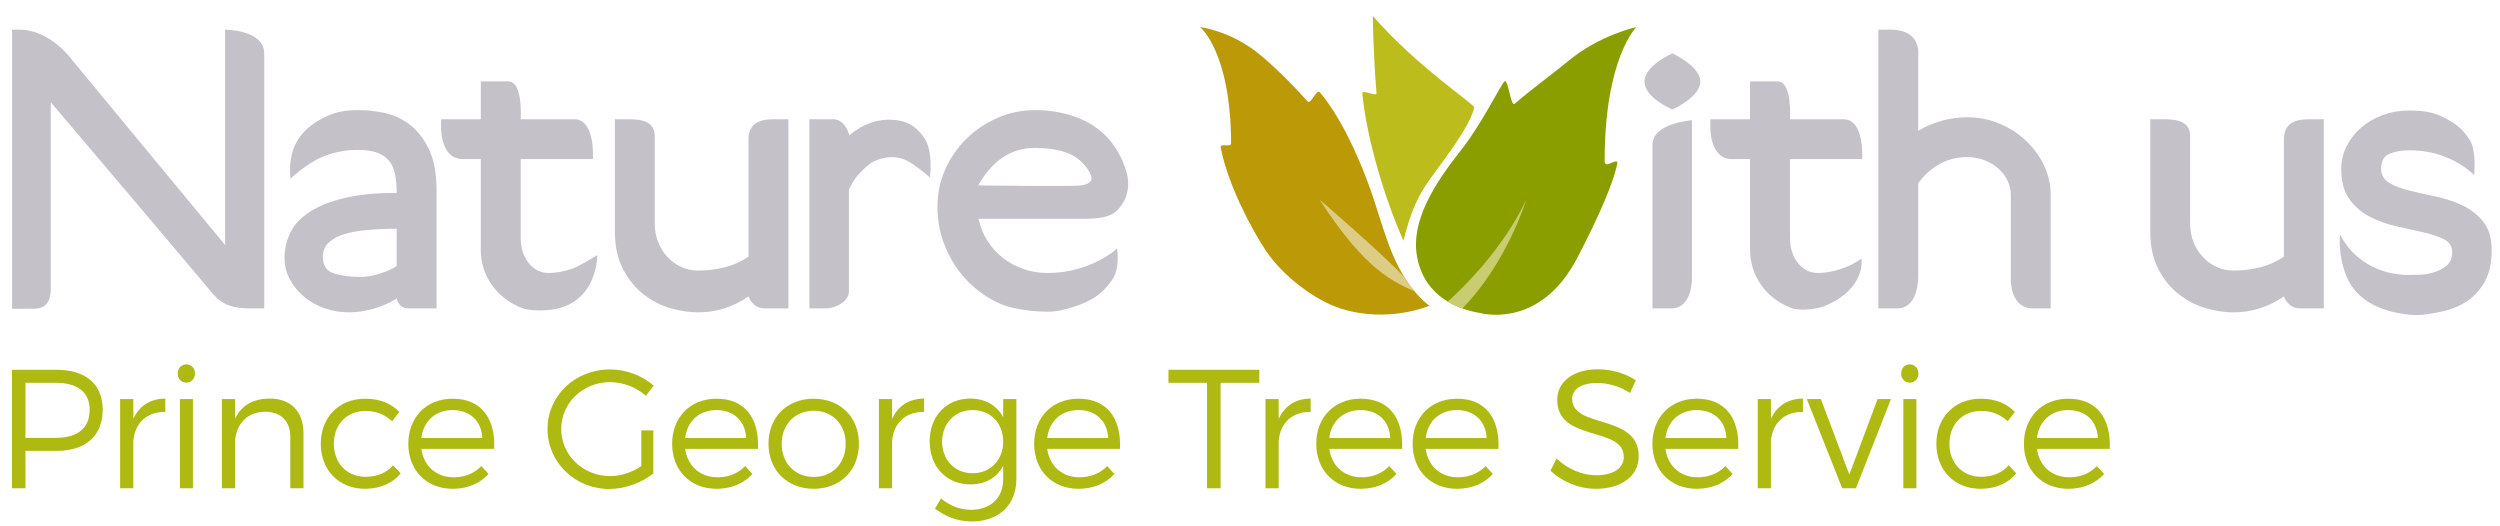
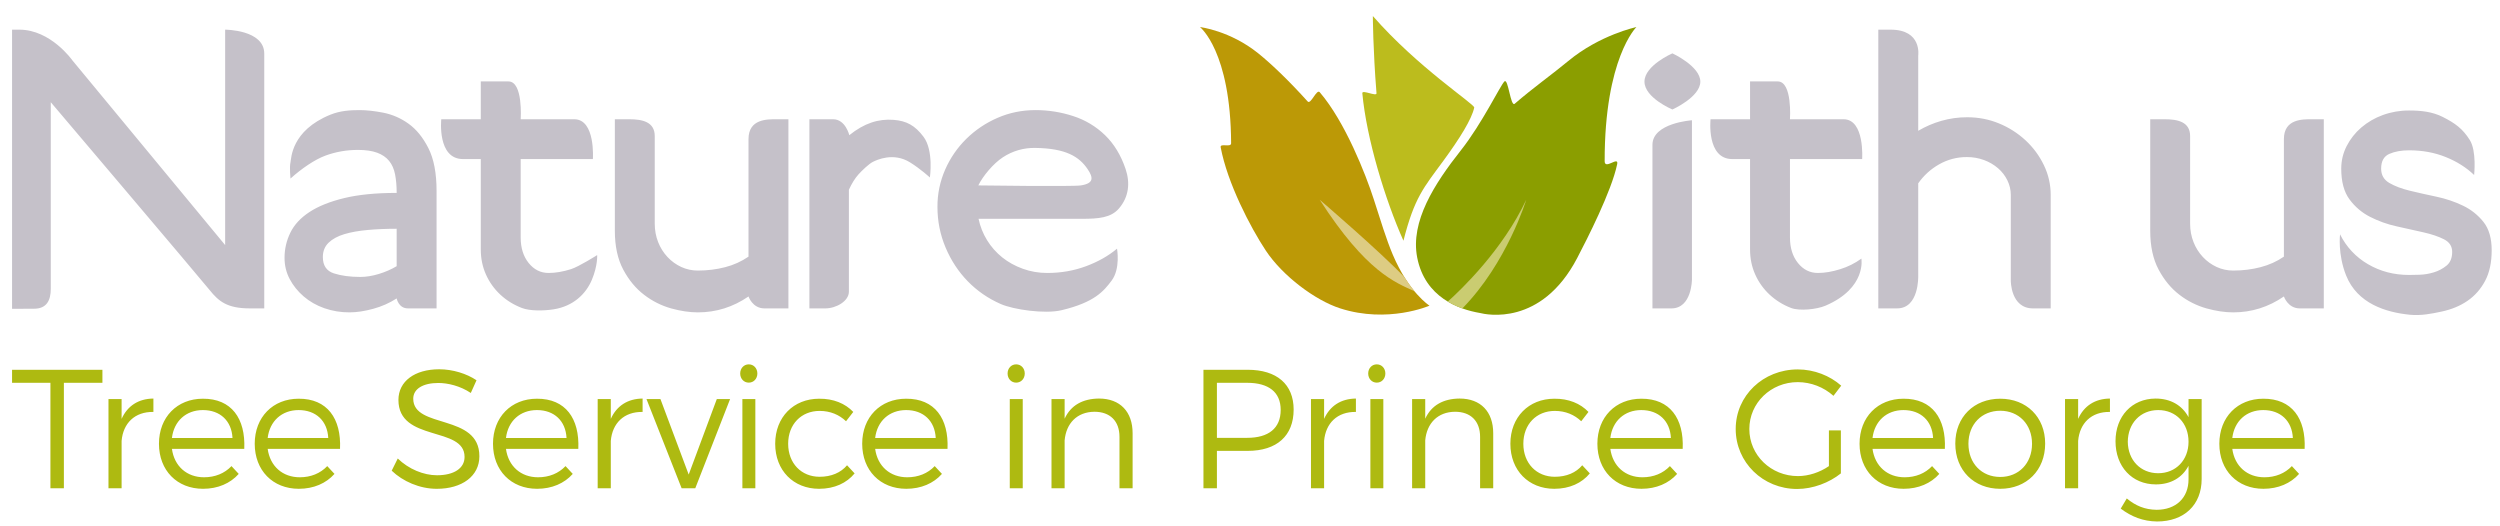
- <svg xmlns="http://www.w3.org/2000/svg" version="1.1" id="logo" x="0px" y="0px" width="311.813px" height="65.583px" viewBox="0 0 311.813 65.583" enable-background="new 0 0 311.813 65.583" xml:space="preserve">
-   <g id="subtext">
-     <rect x="-0.75" y="45.231" fill-rule="evenodd" clip-rule="evenodd" fill="none" width="312.563" height="17.894" />
-     <text id="subtext_original_1_" transform="matrix(1 0 0 1 -0.75 60.9023)" display="none" fill="#AEBA11" font-family="'Montserrat-Light'" font-size="21.12">Prince George Tree Service</text>
-     <g>
-       <path fill="#AEBA11" d="M7.043,46.12c3.653,0,5.765,1.815,5.765,4.962c0,3.273-2.111,5.153-5.765,5.153H3.178v4.667H1.488V46.12    H7.043z M3.178,54.609h3.802c2.661,0,4.202-1.183,4.202-3.484c0-2.239-1.541-3.379-4.202-3.379H3.178V54.609z" />
-       <path fill="#AEBA11" d="M16.631,52.244c0.739-1.626,2.112-2.514,3.991-2.534v1.668c-2.344-0.042-3.801,1.415-3.991,3.611v5.913    h-1.647V49.773h1.647V52.244z" />
-       <path fill="#AEBA11" d="M24.318,46.584c0,0.655-0.465,1.141-1.077,1.141s-1.077-0.485-1.077-1.141c0-0.654,0.465-1.14,1.077-1.14    S24.318,45.93,24.318,46.584z M22.438,60.902V49.773h1.626v11.129H22.438z" />
-       <path fill="#AEBA11" d="M37.855,54.039v6.863h-1.647v-6.42c0-1.964-1.183-3.126-3.146-3.126c-2.196,0.021-3.548,1.458-3.738,3.569    v5.977h-1.647V49.773h1.647v2.449c0.781-1.689,2.281-2.492,4.309-2.513C36.292,49.71,37.855,51.356,37.855,54.039z" />
-       <path fill="#AEBA11" d="M49.809,51.378L48.9,52.54c-0.845-0.803-1.964-1.289-3.315-1.289c-2.302,0-3.949,1.669-3.949,4.098    c0,2.428,1.647,4.117,3.949,4.117c1.457,0,2.661-0.506,3.442-1.436l0.95,1.014c-0.992,1.204-2.534,1.922-4.456,1.922    c-3.23,0-5.512-2.302-5.512-5.617c0-3.316,2.302-5.618,5.512-5.618C47.316,49.71,48.795,50.322,49.809,51.378z" />
-       <path fill="#AEBA11" d="M61.635,55.981h-9.081c0.296,2.176,1.88,3.548,4.034,3.548c1.372,0,2.576-0.485,3.442-1.394l0.907,0.972    c-1.056,1.183-2.618,1.858-4.477,1.858c-3.273,0-5.533-2.302-5.533-5.617c0-3.316,2.281-5.618,5.512-5.618    C60.03,49.71,61.804,52.202,61.635,55.981z M60.156,54.63c-0.105-2.133-1.541-3.484-3.717-3.484c-2.111,0-3.632,1.373-3.886,3.484    H60.156z" />
-       <path fill="#AEBA11" d="M81.488,53.68v5.364c-1.457,1.161-3.506,1.943-5.491,1.943c-4.287,0-7.708-3.316-7.708-7.477    s3.442-7.434,7.793-7.434c2.048,0,4.033,0.781,5.448,2.027l-0.972,1.268c-1.203-1.077-2.83-1.711-4.477-1.711    c-3.379,0-6.082,2.598-6.082,5.85c0,3.273,2.724,5.871,6.103,5.871c1.331,0,2.745-0.465,3.886-1.246V53.68H81.488z" />
-       <path fill="#AEBA11" d="M94.54,55.981h-9.081c0.296,2.176,1.88,3.548,4.034,3.548c1.372,0,2.576-0.485,3.442-1.394l0.908,0.972    c-1.057,1.183-2.619,1.858-4.478,1.858c-3.273,0-5.533-2.302-5.533-5.617c0-3.316,2.281-5.618,5.512-5.618    C92.936,49.71,94.709,52.202,94.54,55.981z M93.062,54.63c-0.105-2.133-1.541-3.484-3.717-3.484c-2.111,0-3.632,1.373-3.886,3.484    H93.062z" />
-       <path fill="#AEBA11" d="M107.128,55.327c0,3.337-2.344,5.639-5.639,5.639c-3.294,0-5.639-2.302-5.639-5.639    c0-3.315,2.345-5.597,5.639-5.597C104.784,49.73,107.128,52.012,107.128,55.327z M97.498,55.349c0,2.449,1.668,4.139,3.991,4.139    s3.991-1.689,3.991-4.139c0-2.429-1.668-4.118-3.991-4.118S97.498,52.92,97.498,55.349z" />
-       <path fill="#AEBA11" d="M111.268,52.244c0.739-1.626,2.112-2.514,3.991-2.534v1.668c-2.344-0.042-3.801,1.415-3.991,3.611v5.913    h-1.647V49.773h1.647V52.244z" />
-       <path fill="#AEBA11" d="M126.769,59.741c0,3.252-2.217,5.301-5.596,5.301c-1.753-0.021-3.21-0.592-4.562-1.605l0.76-1.268    c1.099,0.908,2.26,1.395,3.738,1.415c2.429,0,4.012-1.478,4.012-3.801v-1.689c-0.781,1.479-2.217,2.323-4.097,2.323    c-2.999,0-5.068-2.218-5.068-5.386c0-3.104,2.049-5.301,5.026-5.321c1.9,0,3.337,0.845,4.139,2.322v-2.259h1.647V59.741z     M125.121,55.095c0-2.323-1.583-3.949-3.801-3.949c-2.238,0-3.801,1.647-3.822,3.949c0.021,2.281,1.584,3.928,3.822,3.928    C123.538,59.022,125.121,57.376,125.121,55.095z" />
-       <path fill="#AEBA11" d="M139.693,55.981h-9.081c0.296,2.176,1.88,3.548,4.034,3.548c1.372,0,2.576-0.485,3.442-1.394l0.907,0.972    c-1.056,1.183-2.618,1.858-4.477,1.858c-3.273,0-5.533-2.302-5.533-5.617c0-3.316,2.281-5.618,5.512-5.618    C138.089,49.71,139.862,52.202,139.693,55.981z M138.215,54.63c-0.105-2.133-1.541-3.484-3.717-3.484    c-2.111,0-3.632,1.373-3.886,3.484H138.215z" />
-       <path fill="#AEBA11" d="M152.238,47.746v13.156h-1.689V47.746h-4.814V46.12h11.34v1.626H152.238z" />
-       <path fill="#AEBA11" d="M159.483,52.244c0.739-1.626,2.112-2.514,3.991-2.534v1.668c-2.344-0.042-3.801,1.415-3.991,3.611v5.913    h-1.647V49.773h1.647V52.244z" />
-       <path fill="#AEBA11" d="M174.879,55.981h-9.081c0.296,2.176,1.88,3.548,4.034,3.548c1.372,0,2.576-0.485,3.442-1.394l0.907,0.972    c-1.056,1.183-2.618,1.858-4.477,1.858c-3.273,0-5.533-2.302-5.533-5.617c0-3.316,2.281-5.618,5.512-5.618    C173.274,49.71,175.048,52.202,174.879,55.981z M173.4,54.63c-0.105-2.133-1.541-3.484-3.717-3.484    c-2.111,0-3.632,1.373-3.886,3.484H173.4z" />
-       <path fill="#AEBA11" d="M186.897,55.981h-9.081c0.296,2.176,1.88,3.548,4.034,3.548c1.372,0,2.576-0.485,3.442-1.394l0.908,0.972    c-1.057,1.183-2.619,1.858-4.478,1.858c-3.273,0-5.533-2.302-5.533-5.617c0-3.316,2.281-5.618,5.512-5.618    C185.293,49.71,187.066,52.202,186.897,55.981z M185.419,54.63c-0.105-2.133-1.541-3.484-3.717-3.484    c-2.111,0-3.632,1.373-3.886,3.484H185.419z" />
-       <path fill="#AEBA11" d="M204.025,47.429l-0.718,1.584c-1.331-0.887-2.894-1.246-4.076-1.246c-1.9,0-3.146,0.719-3.146,1.964    c0,3.802,8.32,1.816,8.3,7.181c0,2.471-2.176,4.055-5.344,4.055c-2.153,0-4.266-0.93-5.659-2.26l0.761-1.521    c1.372,1.33,3.252,2.091,4.92,2.091c2.133,0,3.464-0.866,3.464-2.281c0.021-3.886-8.3-1.815-8.3-7.116    c0-2.323,2.049-3.822,5.11-3.822C201.048,46.057,202.801,46.605,204.025,47.429z" />
-       <path fill="#AEBA11" d="M216.803,55.981h-9.081c0.296,2.176,1.88,3.548,4.034,3.548c1.372,0,2.576-0.485,3.442-1.394l0.907,0.972    c-1.056,1.183-2.618,1.858-4.477,1.858c-3.273,0-5.533-2.302-5.533-5.617c0-3.316,2.281-5.618,5.512-5.618    C215.198,49.71,216.972,52.202,216.803,55.981z M215.324,54.63c-0.105-2.133-1.541-3.484-3.717-3.484    c-2.111,0-3.632,1.373-3.886,3.484H215.324z" />
-       <path fill="#AEBA11" d="M220.88,52.244c0.739-1.626,2.112-2.514,3.991-2.534v1.668c-2.344-0.042-3.801,1.415-3.991,3.611v5.913    h-1.647V49.773h1.647V52.244z" />
-       <path fill="#AEBA11" d="M229.771,60.902l-4.414-11.129h1.753l3.548,9.418l3.527-9.418h1.668l-4.371,11.129H229.771z" />
-       <path fill="#AEBA11" d="M239.275,46.584c0,0.655-0.465,1.141-1.077,1.141s-1.077-0.485-1.077-1.141c0-0.654,0.465-1.14,1.077-1.14    S239.275,45.93,239.275,46.584z M237.396,60.902V49.773h1.626v11.129H237.396z" />
-       <path fill="#AEBA11" d="M251.313,51.378l-0.908,1.162c-0.845-0.803-1.964-1.289-3.315-1.289c-2.302,0-3.949,1.669-3.949,4.098    c0,2.428,1.647,4.117,3.949,4.117c1.457,0,2.661-0.506,3.442-1.436l0.95,1.014c-0.992,1.204-2.534,1.922-4.456,1.922    c-3.23,0-5.512-2.302-5.512-5.617c0-3.316,2.302-5.618,5.512-5.618C248.82,49.71,250.299,50.322,251.313,51.378z" />
-       <path fill="#AEBA11" d="M263.139,55.981h-9.081c0.296,2.176,1.88,3.548,4.034,3.548c1.372,0,2.576-0.485,3.442-1.394l0.907,0.972    c-1.056,1.183-2.618,1.858-4.477,1.858c-3.273,0-5.533-2.302-5.533-5.617c0-3.316,2.281-5.618,5.512-5.618    C261.534,49.71,263.308,52.202,263.139,55.981z M261.66,54.63c-0.105-2.133-1.541-3.484-3.717-3.484    c-2.111,0-3.632,1.373-3.886,3.484H261.66z" />
-     </g>
-   </g>
-   <path id="text_original_1_" display="none" fill="#9B9B9B" d="M208.402,12.242l-3.483-3.476l3.483-3.527l3.484,3.527L208.402,12.242  L208.402,12.242z M210.842,38.465h-4.928V14.923h4.928V38.465L210.842,38.465z M223.781,19.84v9.784  c0,1.291,0.332,2.351,0.995,3.179c0.664,0.826,1.494,1.242,2.489,1.242c0.862,0,1.791-0.158,2.787-0.473  c0.995-0.314,1.874-0.754,2.638-1.316v5.016c-0.764,0.529-1.643,0.951-2.638,1.266c-0.996,0.316-1.925,0.473-2.787,0.473  c-1.195,0-2.307-0.199-3.335-0.596s-1.925-0.951-2.688-1.664c-0.763-0.711-1.36-1.547-1.792-2.508  c-0.431-0.961-0.646-2.002-0.646-3.129V19.84h-4.928v-4.966h4.928v-4.718h4.977v4.718h10.004v4.966H223.781L223.781,19.84z   M252.797,38.465V24.31c0-0.629-0.141-1.233-0.424-1.813c-0.281-0.579-0.672-1.084-1.169-1.515c-0.498-0.43-1.078-0.77-1.742-1.018  c-0.664-0.248-1.377-0.373-2.14-0.373c-1.261,0-2.423,0.307-3.484,0.918c-1.063,0.613-1.925,1.399-2.588,2.359v15.595h-4.978V3.7  h4.978v12.614c0.896-0.529,1.857-0.943,2.887-1.241c1.028-0.298,2.106-0.447,3.234-0.447c1.394,0,2.713,0.257,3.957,0.77  c1.245,0.513,2.348,1.217,3.311,2.11c0.962,0.894,1.725,1.929,2.289,3.104c0.564,1.175,0.846,2.408,0.846,3.7v14.155H252.797  L252.797,38.465z M26.232,38.465L4.582,11.497v26.968h-4.828V3.7h4.978l21.601,26.867V3.7h4.877v34.765H26.232L26.232,38.465z   M49.474,38.465v-1.242c-0.863,0.563-1.833,0.992-2.912,1.291c-1.078,0.297-2.065,0.447-2.961,0.447  c-1.128,0-2.182-0.174-3.16-0.521c-0.979-0.348-1.833-0.836-2.563-1.465s-1.311-1.35-1.742-2.16  c-0.432-0.813-0.647-1.697-0.647-2.658c0-1.092,0.24-2.135,0.722-3.128c0.481-0.993,1.277-1.854,2.389-2.583  c1.112-0.728,2.555-1.308,4.33-1.737c1.775-0.431,3.957-0.646,6.545-0.646c0-0.861-0.066-1.63-0.199-2.309  c-0.133-0.679-0.382-1.242-0.747-1.688c-0.365-0.447-0.863-0.787-1.493-1.018c-0.631-0.232-1.427-0.348-2.39-0.348  c-1.426,0-2.787,0.24-4.081,0.72c-1.294,0.48-2.638,1.349-4.032,2.607h-0.498l1.892-6.257c0.929-0.596,2.024-1.084,3.285-1.464  c1.261-0.381,2.472-0.571,3.633-0.571c0.862,0,1.85,0.107,2.961,0.323c1.111,0.215,2.157,0.67,3.136,1.366  c0.979,0.695,1.808,1.713,2.488,3.054c0.681,1.341,1.021,3.121,1.021,5.339v14.651H49.474L49.474,38.465z M49.474,28.531  c-1.261,0-2.456,0.05-3.583,0.149c-1.128,0.099-2.107,0.273-2.937,0.521s-1.484,0.604-1.966,1.067  c-0.481,0.463-0.721,1.059-0.721,1.788c0,1.061,0.456,1.738,1.368,2.037c0.913,0.297,2.016,0.447,3.31,0.447  c0.73,0,1.501-0.125,2.314-0.373s1.551-0.572,2.215-0.969V28.531L49.474,28.531z M66.942,19.84v9.784  c0,1.291,0.332,2.351,0.995,3.179c0.664,0.826,1.494,1.242,2.489,1.242c0.863,0,1.792-0.158,2.788-0.473  c0.995-0.314,1.875-0.754,2.638-1.316v5.016c-0.763,0.529-1.643,0.951-2.638,1.266c-0.996,0.316-1.925,0.473-2.788,0.473  c-1.194,0-2.306-0.199-3.334-0.596s-1.925-0.951-2.688-1.664c-0.763-0.711-1.36-1.547-1.792-2.508  c-0.431-0.961-0.646-2.002-0.646-3.129V19.84h-4.928v-4.966h4.928v-4.718h4.977v4.718h10.004v4.966H66.942L66.942,19.84z   M95.609,38.465v-1.49c-1.925,1.324-4.032,1.986-6.321,1.986c-1.029,0-2.14-0.166-3.334-0.496c-1.195-0.332-2.314-0.895-3.359-1.689  c-1.046-0.795-1.916-1.846-2.613-3.154c-0.697-1.307-1.045-2.922-1.045-4.842V14.874h4.977v13.012c0,0.828,0.142,1.598,0.423,2.309  c0.282,0.711,0.672,1.333,1.169,1.862c0.498,0.531,1.07,0.943,1.717,1.242c0.647,0.297,1.335,0.447,2.065,0.447  c1.195,0,2.331-0.141,3.409-0.422c1.079-0.281,2.049-0.721,2.912-1.316V14.874h4.977v23.591H95.609L95.609,38.465z M117.507,20.337  c-0.83-0.199-1.46-0.298-1.892-0.298c-0.531,0-1.054,0.042-1.568,0.124c-0.515,0.083-1.02,0.248-1.518,0.497  c-0.498,0.248-0.962,0.613-1.394,1.093c-0.431,0.48-0.829,1.117-1.194,1.912v14.801h-4.927V14.874h4.977v1.987  c1.858-1.49,3.75-2.235,5.674-2.235c0.863,0,1.667,0.107,2.414,0.323c0.746,0.215,1.451,0.504,2.115,0.869v6.307  C119.231,21.132,118.336,20.536,117.507,20.337L117.507,20.337z M145.676,27.29h-18.814c0.2,0.959,0.556,1.854,1.07,2.682  c0.514,0.827,1.145,1.54,1.892,2.136c0.746,0.596,1.601,1.066,2.563,1.414s1.974,0.523,3.036,0.523c1.726,0,3.343-0.283,4.853-0.846  c1.509-0.563,2.795-1.291,3.857-2.186v5.166c-1.361,0.861-2.845,1.539-4.455,2.035c-1.609,0.498-3.276,0.746-5.002,0.746  c-1.792,0-3.475-0.348-5.051-1.043s-2.945-1.639-4.106-2.832c-1.161-1.191-2.082-2.59-2.762-4.195  c-0.68-1.606-1.021-3.303-1.021-5.091c0-1.655,0.324-3.211,0.971-4.668c0.647-1.457,1.526-2.732,2.638-3.824  c1.111-1.093,2.406-1.962,3.882-2.607c1.477-0.646,3.061-0.969,4.753-0.969c1.593,0,3.153,0.248,4.679,0.745  c1.526,0.497,2.854,1.291,3.981,2.384c1.128,1.092,1.983,2.5,2.563,4.221C145.783,22.803,145.941,24.873,145.676,27.29  L145.676,27.29z M139.504,20.982c-0.332-0.497-0.771-0.927-1.319-1.291c-0.548-0.364-1.187-0.663-1.917-0.894  c-0.729-0.232-1.51-0.348-2.339-0.348c-1.494,0-2.837,0.389-4.031,1.167c-1.195,0.778-2.074,1.746-2.638,2.905h12.741  C140.001,21.992,139.835,21.479,139.504,20.982L139.504,20.982z M282.57,38.465v-1.49c-1.925,1.324-4.032,1.986-6.321,1.986  c-1.028,0-2.141-0.166-3.335-0.496c-1.194-0.332-2.314-0.895-3.359-1.689s-1.916-1.846-2.613-3.154  c-0.697-1.307-1.045-2.922-1.045-4.842V14.874h4.978v13.012c0,0.828,0.141,1.598,0.423,2.309c0.281,0.711,0.672,1.333,1.169,1.862  c0.498,0.531,1.07,0.943,1.718,1.242c0.646,0.297,1.335,0.447,2.065,0.447c1.194,0,2.331-0.141,3.409-0.422s2.049-0.721,2.912-1.316  V14.874h4.977v23.591H282.57L282.57,38.465z M309.37,35.037c-0.548,1.025-1.277,1.854-2.19,2.482  c-0.912,0.629-1.99,1.076-3.234,1.342s-2.563,0.396-3.957,0.396c-1.692,0-3.276-0.289-4.753-0.869  c-1.478-0.578-2.796-1.398-3.957-2.457v-6.705c0.796,1.59,1.958,2.83,3.484,3.725c1.525,0.895,3.234,1.342,5.126,1.342  c0.266,0,0.697-0.01,1.294-0.025c0.598-0.018,1.194-0.115,1.792-0.299c0.597-0.182,1.128-0.463,1.593-0.844  c0.464-0.381,0.696-0.951,0.696-1.713c0-0.695-0.34-1.217-1.02-1.565c-0.681-0.348-1.535-0.638-2.563-0.869l-3.335-0.745  c-1.194-0.265-2.307-0.662-3.334-1.192c-1.029-0.53-1.884-1.258-2.563-2.186c-0.681-0.927-1.021-2.201-1.021-3.823  c0-0.994,0.224-1.929,0.672-2.807c0.447-0.877,1.053-1.646,1.816-2.309c0.764-0.662,1.659-1.184,2.688-1.565  c1.029-0.38,2.124-0.57,3.285-0.57c1.493,0,2.929,0.207,4.306,0.621s2.646,0.985,3.807,1.713v5.711  c-0.962-0.927-2.14-1.672-3.533-2.235s-2.92-0.844-4.579-0.844c-0.963,0-1.783,0.149-2.464,0.447  c-0.68,0.298-1.021,0.91-1.021,1.838c0,0.794,0.341,1.39,1.021,1.787c0.681,0.397,1.535,0.721,2.563,0.969  c1.028,0.249,2.132,0.497,3.31,0.745c1.178,0.248,2.281,0.621,3.31,1.117c1.029,0.497,1.883,1.175,2.563,2.036  c0.681,0.861,1.021,2.037,1.021,3.526C310.191,32.736,309.918,34.012,309.37,35.037L309.37,35.037z" />
-   <g id="text_copy">
-     <path fill="#C5C1C9" d="M208.59,13.657c0,0-3.483-1.459-3.483-3.476s3.483-3.527,3.483-3.527s3.484,1.605,3.484,3.527   S208.59,13.657,208.59,13.657L208.59,13.657z" />
-     <path fill="#C5C1C9" d="M206.102,38.465c0,0,0-17.667,0-20.403S211.029,15,211.029,15v19.844c0,0,0,3.621-2.561,3.621   C206.283,38.465,206.102,38.465,206.102,38.465z" />
-     <path fill="#C5C1C9" d="M253.563,38.465c-2.797,0-2.766-3.465-2.766-3.465V24.31c0-0.629-0.141-1.233-0.424-1.813   c-0.281-0.579-0.672-1.084-1.169-1.515c-0.498-0.43-1.078-0.77-1.742-1.018c-0.664-0.248-1.377-0.373-2.14-0.373   c-1.261,0-2.423,0.307-3.484,0.918c-1.063,0.613-1.925,1.399-2.588,2.359v11.568c0,0,0.125,4.027-2.625,4.027   c-1.813,0-2.353,0-2.353,0V3.7c0,0,0.77,0,1.54,0c3.938,0,3.438,3.237,3.438,3.237v9.376c0.896-0.529,1.857-0.943,2.887-1.241   c1.028-0.298,2.106-0.447,3.234-0.447c1.394,0,2.713,0.257,3.957,0.77c1.245,0.513,2.348,1.217,3.311,2.11   c0.962,0.894,1.725,1.929,2.289,3.104c0.564,1.175,0.846,2.408,0.846,3.7v14.155C255.773,38.465,255.438,38.465,253.563,38.465z" />
-     <path fill="#C5C1C9" d="M26.149,36.181c-1.13-1.408-19.817-23.434-19.817-23.434s0,21.66,0,23.285c0,1.422-0.504,2.473-2.082,2.473   c-1.219,0-2.746,0.012-2.746,0.012V3.7c0,0,0.129,0,0.913,0c3.917,0,6.599,3.814,6.599,3.814l19.066,23.053V3.7   c0,0,4.877,0,4.877,2.987c0,1.737,0,31.777,0,31.777c-1.806,0-0.136,0-1.806,0C28.344,38.465,27.279,37.589,26.149,36.181z" />
-     <path fill="#C5C1C9" d="M53.43,18.475c-0.68-1.341-1.509-2.359-2.488-3.054c-0.979-0.695-2.025-1.15-3.136-1.366   c-1.112-0.215-2.099-0.323-2.961-0.323c-1.162,0-2.413,0.076-3.633,0.571c-4.915,1.994-4.87,5.476-4.979,5.932   c-0.149,0.619-0.003,2.036-0.003,2.036c1.394-1.258,3.042-2.373,4.335-2.853c1.294-0.48,2.654-0.72,4.081-0.72   c0.963,0,1.759,0.116,2.39,0.348c0.63,0.231,1.128,0.571,1.493,1.018c0.365,0.446,0.614,1.009,0.747,1.688   c0.132,0.679,0.199,1.448,0.199,2.309c-2.588,0-4.77,0.215-6.545,0.646c-1.775,0.43-3.218,1.009-4.33,1.737   c-1.112,0.729-1.908,1.59-2.389,2.583c-0.481,0.993-0.722,2.037-0.722,3.128c0,0.961,0.215,1.846,0.647,2.658   c0.431,0.811,1.012,1.531,1.742,2.16s1.584,1.117,2.563,1.465c0.979,0.348,2.032,0.521,3.16,0.521c0.896,0,1.883-0.15,2.961-0.447   c1.079-0.299,2.049-0.729,2.912-1.291c0,0,0.229,1.242,1.401,1.242c1.344,0,3.576,0,3.576,0V23.813   C54.451,21.595,54.111,19.815,53.43,18.475z M49.474,33.199c-0.664,0.396-1.402,0.721-2.215,0.969s-1.584,0.373-2.314,0.373   c-1.294,0-2.397-0.15-3.31-0.447c-0.912-0.299-1.368-0.977-1.368-2.037c0-0.729,0.24-1.324,0.721-1.788   c0.482-0.463,1.137-0.819,1.966-1.067s1.809-0.422,2.937-0.521c1.128-0.1,2.323-0.149,3.583-0.149V33.199z" />
-     <path fill="#C5C1C9" d="M64.942,19.84v9.784c0,1.291,0.332,2.351,0.995,3.179c0.664,0.826,1.494,1.242,2.489,1.242   c0.863,0,1.792-0.158,2.788-0.473c0.995-0.314,3.269-1.756,3.269-1.756s0.081,1.309-0.658,3.073   c-0.747,1.785-2.333,3.309-4.783,3.693c-1.18,0.186-2.921,0.228-3.95-0.169s-1.925-0.951-2.688-1.664   c-0.763-0.711-1.36-1.547-1.792-2.508c-0.431-0.961-0.646-2.002-0.646-3.129V19.84c-1.548,0,0.702,0-2.215,0   c-3.25,0-2.713-4.966-2.713-4.966h4.928v-4.718c0,0,1.302,0,3.452,0c1.85,0,1.525,4.718,1.525,4.718s4.35,0,6.683,0   c2.667,0,2.321,4.966,2.321,4.966H64.942L64.942,19.84z" />
-     <path fill="#C5C1C9" d="M223.254,19.84v9.784c0,1.291,0.332,2.351,0.994,3.179c0.664,0.826,1.494,1.242,2.489,1.242   c0.862,0,1.792-0.158,2.788-0.473c0.994-0.314,1.874-0.754,2.637-1.316c0,0,0.672,3.661-4.475,5.869   c-1.098,0.471-3.256,0.686-4.285,0.289c-1.028-0.396-1.924-0.951-2.688-1.664c-0.763-0.711-1.359-1.547-1.792-2.508   c-0.431-0.961-0.646-2.002-0.646-3.129V19.84c-1.548,0,0.702,0-2.215,0c-3.25,0-2.713-4.966-2.713-4.966h4.928v-4.718   c0,0,1.302,0,3.452,0c1.85,0,1.525,4.718,1.525,4.718s4.35,0,6.683,0c2.667,0,2.321,4.966,2.321,4.966H223.254L223.254,19.84z" />
-     <path fill="#C5C1C9" d="M95.344,38.465c-1.5,0-1.985-1.49-1.985-1.49c-1.925,1.324-4.032,1.986-6.321,1.986   c-1.029,0-2.14-0.166-3.334-0.496c-1.195-0.332-2.314-0.895-3.359-1.689c-1.046-0.795-1.916-1.846-2.613-3.154   c-0.697-1.307-1.045-2.922-1.045-4.842V14.874c0,0,0.75,0,1.814,0c1.592,0,3.162,0.313,3.162,2.095c0,1.157,0,10.917,0,10.917   c0,0.828,0.142,1.598,0.423,2.309c0.282,0.711,0.672,1.333,1.169,1.862c0.498,0.531,1.07,0.943,1.717,1.242   c0.647,0.297,1.335,0.447,2.065,0.447c1.195,0,2.331-0.141,3.409-0.422c1.079-0.281,2.049-0.721,2.912-1.316c0,0,0-12.134,0-14.664   s2.36-2.47,3.485-2.47s1.492,0,1.492,0v23.591h-0.742C97.594,38.465,96.344,38.465,95.344,38.465z" />
-     <path fill="#C5C1C9" d="M286.844,38.465c-1.5,0-1.984-1.49-1.984-1.49c-1.926,1.324-4.032,1.986-6.322,1.986   c-1.028,0-2.139-0.166-3.334-0.496c-1.195-0.332-2.314-0.895-3.359-1.689c-1.046-0.795-1.916-1.846-2.613-3.154   c-0.697-1.307-1.045-2.922-1.045-4.842V14.874c0,0,0.75,0,1.814,0c1.592,0,3.162,0.313,3.162,2.095c0,1.157,0,10.917,0,10.917   c0,0.828,0.142,1.598,0.424,2.309c0.281,0.711,0.672,1.333,1.169,1.862c0.498,0.531,1.07,0.943,1.718,1.242   c0.646,0.297,1.335,0.447,2.064,0.447c1.195,0,2.332-0.141,3.41-0.422s2.049-0.721,2.912-1.316c0,0,0-12.134,0-14.664   s2.359-2.47,3.484-2.47s1.492,0,1.492,0v23.591h-0.742C289.094,38.465,287.844,38.465,286.844,38.465z" />
-     <path fill="#C5C1C9" d="M113.5,20.25c-2.063-1.281-4.127-0.311-4.625-0.063c-0.498,0.248-1.37,1.085-1.802,1.565   c-0.431,0.48-0.829,1.117-1.194,1.912c0,0,0,11.52,0,12.711s-1.598,2.09-2.941,2.09c-1.156,0-1.986,0-1.986,0V14.874   c0,0,1.132,0,2.956,0c1.551,0,2.021,1.987,2.021,1.987c1.858-1.49,3.614-2.061,5.533-1.912c1.604,0.125,2.664,0.697,3.726,2.113   c1.287,1.716,0.792,5.075,0.792,5.075S114.849,21.088,113.5,20.25z" />
-     <path fill="#C5C1C9" d="M139.563,26c1.246-1.454,1.408-3.197,0.828-4.918c-0.581-1.721-1.435-3.128-2.563-4.221   c-1.128-1.093-2.455-1.888-3.981-2.384c-1.526-0.497-3.086-0.745-4.679-0.745c-1.692,0-3.276,0.323-4.753,0.969   c-1.476,0.645-2.771,1.514-3.882,2.607c-1.112,1.092-1.991,2.367-2.638,3.824c-0.647,1.457-0.971,3.013-0.971,4.668   c0,1.788,0.34,3.484,1.021,5.091c0.681,1.605,1.601,3.004,2.762,4.195c1.162,1.193,2.53,2.137,4.106,2.832s5.5,1.271,7.588,0.773   c4.129-0.983,5.264-2.383,6.246-3.691c1.125-1.5,0.674-3.986,0.674-3.986c-1.062,0.895-2.348,1.623-3.857,2.186   c-1.51,0.563-3.127,0.846-4.853,0.846c-1.062,0-2.074-0.176-3.036-0.523s-1.817-0.818-2.563-1.414   c-0.747-0.596-1.377-1.309-1.892-2.136c-0.514-0.828-0.871-1.722-1.07-2.682c0,0,10.805,0,12.888,0S138.563,27.167,139.563,26z    M122.021,23.125c0.563-1.159,1.87-2.73,3.065-3.508c1.194-0.778,2.538-1.187,4.031-1.167c3.82,0.05,5.474,1.082,6.529,2.634   c0.708,1.042,0.833,1.782-0.833,2.042C133.748,23.291,122.021,23.125,122.021,23.125z" />
-     <path fill="#C5C1C9" d="M309.954,35.037c-0.548,1.025-1.277,1.854-2.19,2.482c-0.912,0.629-1.99,1.076-3.234,1.342   s-2.57,0.534-3.957,0.396c-2.988-0.297-6.551-1.383-7.955-4.903c-1.06-2.656-0.755-5.128-0.755-5.128   c0.796,1.59,1.958,2.83,3.484,3.725c1.525,0.895,3.234,1.342,5.126,1.342c0.266,0,0.697-0.01,1.294-0.025   c0.598-0.018,1.194-0.115,1.792-0.299c0.597-0.182,1.128-0.463,1.593-0.844c0.464-0.381,0.696-0.951,0.696-1.713   c0-0.695-0.34-1.217-1.02-1.565c-0.681-0.348-1.535-0.638-2.563-0.869l-3.335-0.745c-1.194-0.265-2.307-0.662-3.334-1.192   c-1.029-0.53-1.884-1.258-2.563-2.186c-0.681-0.927-1.021-2.201-1.021-3.823c0-0.994,0.224-1.929,0.672-2.807   c0.447-0.877,1.053-1.646,1.816-2.309c0.764-0.662,1.659-1.184,2.688-1.565c1.029-0.38,2.124-0.57,3.285-0.57   c1.493,0,2.91,0.155,4.194,0.802c1.587,0.799,2.501,1.491,3.376,2.875s0.542,4.368,0.542,4.368   c-0.962-0.927-2.14-1.672-3.533-2.235s-2.92-0.844-4.579-0.844c-0.963,0-1.783,0.149-2.464,0.447   c-0.68,0.298-1.021,0.91-1.021,1.838c0,0.794,0.341,1.39,1.021,1.787c0.681,0.397,1.535,0.721,2.563,0.969   c1.028,0.249,2.132,0.497,3.31,0.745c1.178,0.248,2.281,0.621,3.31,1.117c1.029,0.497,1.883,1.175,2.563,2.036   c0.681,0.861,1.021,2.037,1.021,3.526C310.775,32.736,310.502,34.012,309.954,35.037L309.954,35.037z" />
-   </g>
-   <g id="flower_copy">
-     <path fill-rule="evenodd" clip-rule="evenodd" fill="#BC9906" d="M149.667,3.375c0,0,3.742,0.439,7.271,3.279   c1.712,1.377,3.949,3.544,6.161,6.002c0.392,0.436,1.117-1.606,1.504-1.156c3.174,3.695,5.758,10.307,6.736,13.341   c0.861,2.67,1.56,4.994,2.37,6.909c2.007,4.742,4.584,6.375,4.584,6.375s-5.172,2.263-11.147,0.334   c-3.109-1.003-7.174-4.043-9.271-7.209c-1.924-2.905-4.792-8.432-5.625-12.875c-0.107-0.571,1.304,0.072,1.302-0.508   C153.5,6.375,149.667,3.375,149.667,3.375z" />
-     <g id="paths">
-       <path fill="#8B9E00" d="M200.142,20.108c-0.017-12.858,3.96-16.733,3.96-16.733s-4.568,0.968-8.519,4.25    c-1.883,1.564-4.427,3.378-6.664,5.318c-0.516,0.447-0.806-3.247-1.277-2.787c-0.526,0.512-2.767,5.219-5.434,8.594    c-3.292,4.166-6.327,8.877-5.447,13.375c0.975,4.981,5.202,6.464,7.812,6.91c0.78,0.202,7.664,1.709,12.137-6.842    c1.217-2.325,4.297-8.354,4.992-11.715C201.924,19.405,200.143,21.226,200.142,20.108z" />
-       <path fill="#BCBC1D" d="M183.875,13.417c0.088-0.407-7.014-4.969-12.646-11.417c0,0,0.015,4.179,0.456,9.627    c0.038,0.466-1.813-0.485-1.769-0.002c0.519,5.644,2.852,13.313,5.129,18.398c1.372-5.398,2.528-6.624,4.973-9.96    C182.094,17.23,183.563,14.857,183.875,13.417z" />
-       <path fill="#DDCC83" d="M176.418,36.325c-0.394-0.476-0.821-1.062-1.257-1.76c-2.907-3.085-10.559-9.649-10.559-9.649    C170.4,33.927,174.045,35.236,176.418,36.325z" />
-       <path fill="#CACC71" d="M180.574,37.615c0.598,0.357,1.216,0.638,1.818,0.854c5.563-5.658,7.969-13.553,7.969-13.553    C187.42,31.178,182.228,36.142,180.574,37.615z" />
-     </g>
-   </g>
+ <svg xmlns="http://www.w3.org/2000/svg" width="311.813" height="65.583">
+   <path d="M7.968 47.746v13.156H6.289V47.746H1.504V46.12h11.27v1.626H7.968zm7.199 4.498c.735-1.626 2.099-2.514 3.966-2.534v1.668c-2.329-.042-3.777 1.415-3.966 3.611v5.913H13.53V49.773h1.637v2.471zm15.3 3.737h-9.024c.294 2.176 1.868 3.548 4.009 3.548 1.363 0 2.56-.485 3.421-1.394l.901.972c-1.049 1.183-2.602 1.858-4.449 1.858-3.253 0-5.499-2.302-5.499-5.617 0-3.316 2.267-5.618 5.477-5.618 3.57-.02 5.332 2.472 5.164 6.251zm-1.469-1.351c-.105-2.133-1.531-3.484-3.694-3.484-2.098 0-3.609 1.373-3.861 3.484h7.555zm13.412 1.351h-9.024c.294 2.176 1.868 3.548 4.009 3.548 1.364 0 2.561-.485 3.421-1.394l.902.972c-1.049 1.183-2.602 1.858-4.449 1.858-3.253 0-5.499-2.302-5.499-5.617 0-3.316 2.267-5.618 5.478-5.618 3.567-.02 5.33 2.472 5.162 6.251zm-1.469-1.351c-.105-2.133-1.532-3.484-3.694-3.484-2.098 0-3.609 1.373-3.861 3.484h7.555zm18.492-7.201l-.713 1.584c-1.323-.887-2.875-1.246-4.051-1.246-1.889 0-3.127.719-3.127 1.964 0 3.802 8.269 1.816 8.248 7.181 0 2.471-2.162 4.055-5.311 4.055-2.14 0-4.239-.93-5.624-2.26l.756-1.521c1.363 1.33 3.231 2.091 4.889 2.091 2.12 0 3.442-.866 3.442-2.281.021-3.886-8.248-1.815-8.248-7.116 0-2.323 2.036-3.822 5.079-3.822 1.701-.001 3.443.547 4.66 1.371zm12.697 8.552h-9.024c.294 2.176 1.868 3.548 4.009 3.548 1.364 0 2.56-.485 3.421-1.394l.901.972c-1.049 1.183-2.602 1.858-4.449 1.858-3.253 0-5.499-2.302-5.499-5.617 0-3.316 2.267-5.618 5.477-5.618 3.57-.02 5.332 2.472 5.164 6.251zm-1.469-1.351c-.105-2.133-1.531-3.484-3.694-3.484-2.098 0-3.609 1.373-3.861 3.484h7.555zm5.521-2.386c.735-1.626 2.099-2.514 3.966-2.534v1.668c-2.329-.042-3.777 1.415-3.966 3.611v5.913h-1.637V49.773h1.637v2.471zm8.836 8.658l-4.386-11.129h1.741l3.525 9.418 3.506-9.418h1.657l-4.344 11.129h-1.699zm9.444-14.318c0 .655-.462 1.141-1.071 1.141-.608 0-1.07-.485-1.07-1.141 0-.654.462-1.14 1.07-1.14.609 0 1.071.486 1.071 1.14zm-1.868 14.318V49.773h1.617v11.129h-1.617zm13.83-9.524l-.902 1.162c-.839-.803-1.952-1.289-3.295-1.289-2.288 0-3.924 1.669-3.924 4.098 0 2.428 1.637 4.117 3.924 4.117 1.448 0 2.645-.506 3.421-1.436l.944 1.014c-.986 1.204-2.518 1.922-4.428 1.922-3.21 0-5.478-2.302-5.478-5.617 0-3.316 2.288-5.618 5.478-5.618 1.785-.021 3.253.591 4.26 1.647zm11.754 4.603h-9.025c.294 2.176 1.868 3.548 4.009 3.548 1.364 0 2.56-.485 3.421-1.394l.902.972c-1.049 1.183-2.602 1.858-4.449 1.858-3.253 0-5.499-2.302-5.499-5.617 0-3.316 2.267-5.618 5.478-5.618 3.568-.02 5.331 2.472 5.163 6.251zm-1.469-1.351c-.105-2.133-1.532-3.484-3.694-3.484-2.098 0-3.609 1.373-3.862 3.484h7.556zm11.103-8.046c0 .655-.462 1.141-1.07 1.141s-1.07-.485-1.07-1.141c0-.654.462-1.14 1.07-1.14s1.07.486 1.07 1.14zm-1.868 14.318V49.773h1.617v11.129h-1.617zm15.321-6.863v6.863h-1.637v-6.42c0-1.964-1.175-3.126-3.127-3.126-2.183.021-3.526 1.458-3.715 3.569v5.977h-1.638V49.773h1.638v2.449c.776-1.689 2.267-2.492 4.282-2.513 2.643.001 4.197 1.647 4.197 4.33zm14.356-7.919c3.631 0 5.729 1.815 5.729 4.962 0 3.273-2.099 5.153-5.729 5.153h-3.841v4.667h-1.679V46.12h5.52zm-3.841 8.489h3.778c2.645 0 4.176-1.183 4.176-3.484 0-2.239-1.531-3.379-4.176-3.379h-3.778v6.863zm13.369-2.365c.735-1.626 2.1-2.514 3.967-2.534v1.668c-2.329-.042-3.777 1.415-3.967 3.611v5.913h-1.637V49.773h1.637v2.471zm7.64-5.66c0 .655-.462 1.141-1.07 1.141s-1.07-.485-1.07-1.141c0-.654.462-1.14 1.07-1.14s1.07.486 1.07 1.14zm-1.868 14.318V49.773h1.616v11.129h-1.616zm15.321-6.863v6.863h-1.637v-6.42c0-1.964-1.176-3.126-3.127-3.126-2.183.021-3.526 1.458-3.716 3.569v5.977h-1.637V49.773h1.637v2.449c.777-1.689 2.268-2.492 4.282-2.513 2.644.001 4.198 1.647 4.198 4.33zm11.879-2.661l-.902 1.162c-.84-.803-1.952-1.289-3.295-1.289-2.288 0-3.925 1.669-3.925 4.098 0 2.428 1.637 4.117 3.925 4.117 1.448 0 2.645-.506 3.421-1.436l.944 1.014c-.986 1.204-2.519 1.922-4.429 1.922-3.21 0-5.478-2.302-5.478-5.617 0-3.316 2.288-5.618 5.478-5.618 1.785-.021 3.253.591 4.261 1.647zm11.753 4.603h-9.025c.295 2.176 1.869 3.548 4.01 3.548 1.363 0 2.56-.485 3.421-1.394l.901.972c-1.049 1.183-2.602 1.858-4.448 1.858-3.254 0-5.499-2.302-5.499-5.617 0-3.316 2.267-5.618 5.478-5.618 3.567-.02 5.33 2.472 5.162 6.251zm-1.47-1.351c-.104-2.133-1.531-3.484-3.693-3.484-2.099 0-3.609 1.373-3.862 3.484h7.555zm21.199-.95v5.364c-1.449 1.161-3.484 1.943-5.457 1.943-4.261 0-7.66-3.316-7.66-7.477s3.421-7.434 7.745-7.434c2.035 0 4.008.781 5.414 2.027l-.966 1.268a6.729 6.729 0 00-4.448-1.711c-3.358 0-6.045 2.598-6.045 5.85 0 3.273 2.707 5.871 6.065 5.871 1.322 0 2.729-.465 3.861-1.246V53.68h1.491zm12.97 2.301h-9.024c.294 2.176 1.868 3.548 4.009 3.548 1.363 0 2.561-.485 3.421-1.394l.901.972c-1.049 1.183-2.602 1.858-4.448 1.858-3.253 0-5.499-2.302-5.499-5.617 0-3.316 2.268-5.618 5.478-5.618 3.568-.02 5.33 2.472 5.162 6.251zm-1.469-1.351c-.104-2.133-1.531-3.484-3.693-3.484-2.098 0-3.609 1.373-3.861 3.484h7.554zm13.979.697c0 3.337-2.329 5.639-5.604 5.639-3.273 0-5.604-2.302-5.604-5.639 0-3.315 2.33-5.597 5.604-5.597 3.275 0 5.604 2.282 5.604 5.597zm-9.57.022c0 2.449 1.658 4.139 3.967 4.139s3.966-1.689 3.966-4.139c0-2.429-1.657-4.118-3.966-4.118s-3.967 1.689-3.967 4.118zm13.683-3.105c.735-1.626 2.1-2.514 3.967-2.534v1.668c-2.329-.042-3.777 1.415-3.967 3.611v5.913h-1.637V49.773h1.637v2.471zm15.406 7.497c0 3.252-2.203 5.301-5.562 5.301-1.741-.021-3.189-.592-4.533-1.605l.756-1.268c1.092.908 2.245 1.395 3.715 1.415 2.413 0 3.987-1.478 3.987-3.801v-1.689c-.777 1.479-2.204 2.323-4.072 2.323-2.979 0-5.036-2.218-5.036-5.386 0-3.104 2.036-5.301 4.995-5.321 1.888 0 3.315.845 4.113 2.322v-2.259h1.637v9.968zm-1.637-4.646c0-2.323-1.574-3.949-3.778-3.949-2.224 0-3.777 1.647-3.798 3.949.021 2.281 1.574 3.928 3.798 3.928 2.204-.001 3.778-1.647 3.778-3.928zm14.481.886h-9.024c.294 2.176 1.868 3.548 4.01 3.548 1.363 0 2.56-.485 3.421-1.394l.901.972c-1.049 1.183-2.603 1.858-4.449 1.858-3.253 0-5.498-2.302-5.498-5.617 0-3.316 2.267-5.618 5.478-5.618 3.568-.02 5.329 2.472 5.161 6.251zm-1.468-1.351c-.105-2.133-1.531-3.484-3.693-3.484-2.099 0-3.609 1.373-3.862 3.484h7.555z" fill="#AEBA11" />
+   <path d="M208.59 13.657s-3.483-1.459-3.483-3.476 3.483-3.527 3.483-3.527 3.484 1.605 3.484 3.527-3.484 3.476-3.484 3.476zm-2.488 24.808V18.062c0-2.736 4.927-3.062 4.927-3.062v19.844s0 3.621-2.561 3.621h-2.366zm47.461 0c-2.797 0-2.766-3.465-2.766-3.465V24.31c0-.629-.141-1.233-.424-1.813a4.718 4.718 0 00-1.169-1.515 5.676 5.676 0 00-1.742-1.018 6.066 6.066 0 00-2.14-.373 6.862 6.862 0 00-3.484.918 7.87 7.87 0 00-2.588 2.359v11.568s.125 4.027-2.625 4.027h-2.353V3.7h1.54c3.938 0 3.438 3.237 3.438 3.237v9.376a12.464 12.464 0 012.887-1.241 11.558 11.558 0 013.234-.447c1.394 0 2.713.257 3.957.77a10.974 10.974 0 013.311 2.11 10.27 10.27 0 012.289 3.104 8.446 8.446 0 01.846 3.7v14.155l-2.211.001zM26.149 36.181c-1.13-1.408-19.817-23.434-19.817-23.434v23.285c0 1.422-.504 2.473-2.082 2.473-1.219 0-2.746.012-2.746.012V3.7h.913c3.917 0 6.599 3.814 6.599 3.814l19.066 23.053V3.7s4.877 0 4.877 2.987v31.777h-1.806c-2.809.001-3.874-.875-5.004-2.283zM53.43 18.475c-.68-1.341-1.509-2.359-2.488-3.054a8.02 8.02 0 00-3.136-1.366c-1.112-.215-2.099-.323-2.961-.323-1.162 0-2.413.076-3.633.571-4.915 1.994-4.87 5.476-4.979 5.932-.149.619-.003 2.036-.003 2.036 1.394-1.258 3.042-2.373 4.335-2.853 1.294-.48 2.654-.72 4.081-.72.963 0 1.759.116 2.39.348.63.231 1.128.571 1.493 1.018.365.446.614 1.009.747 1.688.132.679.199 1.448.199 2.309-2.588 0-4.77.215-6.545.646-1.775.43-3.218 1.009-4.33 1.737-1.112.729-1.908 1.59-2.389 2.583a7.092 7.092 0 00-.722 3.128c0 .961.215 1.846.647 2.658.431.811 1.012 1.531 1.742 2.16s1.584 1.117 2.563 1.465a9.366 9.366 0 003.16.521c.896 0 1.883-.15 2.961-.447a10.369 10.369 0 002.912-1.291s.229 1.242 1.401 1.242h3.576v-14.65c0-2.218-.34-3.998-1.021-5.338zm-3.956 14.724c-.664.396-1.402.721-2.215.969s-1.584.373-2.314.373c-1.294 0-2.397-.15-3.31-.447-.912-.299-1.368-.977-1.368-2.037 0-.729.24-1.324.721-1.788.482-.463 1.137-.819 1.966-1.067s1.809-.422 2.937-.521c1.128-.1 2.323-.149 3.583-.149v4.667zM64.942 19.84v9.784c0 1.291.332 2.351.995 3.179.664.826 1.494 1.242 2.489 1.242.863 0 1.792-.158 2.788-.473.995-.314 3.269-1.756 3.269-1.756s.081 1.309-.658 3.073c-.747 1.785-2.333 3.309-4.783 3.693-1.18.186-2.921.228-3.95-.169s-1.925-.951-2.688-1.664a7.716 7.716 0 01-1.792-2.508c-.431-.961-.646-2.002-.646-3.129V19.84h-2.215c-3.25 0-2.713-4.966-2.713-4.966h4.928v-4.718h3.452c1.85 0 1.525 4.718 1.525 4.718h6.683c2.667 0 2.321 4.966 2.321 4.966h-9.005zm158.312 0v9.784c0 1.291.332 2.351.994 3.179.664.826 1.494 1.242 2.489 1.242.862 0 1.792-.158 2.788-.473a8.963 8.963 0 002.637-1.316s.672 3.661-4.475 5.869c-1.098.471-3.256.686-4.285.289a8.23 8.23 0 01-2.688-1.664 7.73 7.73 0 01-1.792-2.508c-.431-.961-.646-2.002-.646-3.129V19.84h-2.215c-3.25 0-2.713-4.966-2.713-4.966h4.928v-4.718h3.452c1.85 0 1.525 4.718 1.525 4.718h6.683c2.667 0 2.321 4.966 2.321 4.966h-9.003zM95.344 38.465c-1.5 0-1.985-1.49-1.985-1.49-1.925 1.324-4.032 1.986-6.321 1.986-1.029 0-2.14-.166-3.334-.496a9.901 9.901 0 01-3.359-1.689c-1.046-.795-1.916-1.846-2.613-3.154-.697-1.307-1.045-2.922-1.045-4.842V14.874h1.814c1.592 0 3.162.313 3.162 2.095v10.917c0 .828.142 1.598.423 2.309a5.829 5.829 0 001.169 1.862c.498.531 1.07.943 1.717 1.242a4.891 4.891 0 002.065.447c1.195 0 2.331-.141 3.409-.422a9.143 9.143 0 002.912-1.316V17.344c0-2.53 2.36-2.47 3.485-2.47h1.492v23.591h-2.991zm191.5 0c-1.5 0-1.984-1.49-1.984-1.49-1.926 1.324-4.032 1.986-6.322 1.986-1.028 0-2.139-.166-3.334-.496a9.901 9.901 0 01-3.359-1.689c-1.046-.795-1.916-1.846-2.613-3.154-.697-1.307-1.045-2.922-1.045-4.842V14.874h1.814c1.592 0 3.162.313 3.162 2.095v10.917c0 .828.142 1.598.424 2.309a5.812 5.812 0 001.169 1.862c.498.531 1.07.943 1.718 1.242a4.887 4.887 0 002.064.447c1.195 0 2.332-.141 3.41-.422s2.049-.721 2.912-1.316V17.344c0-2.53 2.359-2.47 3.484-2.47h1.492v23.591h-2.992zM113.5 20.25c-2.063-1.281-4.127-.311-4.625-.063-.498.248-1.37 1.085-1.802 1.565-.431.48-.829 1.117-1.194 1.912v12.711c0 1.191-1.598 2.09-2.941 2.09h-1.986V14.874h2.956c1.551 0 2.021 1.987 2.021 1.987 1.858-1.49 3.614-2.061 5.533-1.912 1.604.125 2.664.697 3.726 2.113 1.287 1.716.792 5.075.792 5.075s-1.131-1.049-2.48-1.887zM139.563 26c1.246-1.454 1.408-3.197.828-4.918-.581-1.721-1.435-3.128-2.563-4.221a10.149 10.149 0 00-3.981-2.384 15.019 15.019 0 00-4.679-.745c-1.692 0-3.276.323-4.753.969a12.774 12.774 0 00-3.882 2.607 12.303 12.303 0 00-2.638 3.824 11.372 11.372 0 00-.971 4.668c0 1.788.34 3.484 1.021 5.091.681 1.605 1.601 3.004 2.762 4.195 1.162 1.193 2.53 2.137 4.106 2.832s5.5 1.271 7.588.773c4.129-.983 5.264-2.383 6.246-3.691 1.125-1.5.674-3.986.674-3.986-1.062.895-2.348 1.623-3.857 2.186-1.51.563-3.127.846-4.853.846-1.062 0-2.074-.176-3.036-.523s-1.817-.818-2.563-1.414a8.365 8.365 0 01-2.962-4.818h12.888c2.083 0 3.625-.124 4.625-1.291zm-17.542-2.875c.563-1.159 1.87-2.73 3.065-3.508a7.067 7.067 0 014.031-1.167c3.82.05 5.474 1.082 6.529 2.634.708 1.042.833 1.782-.833 2.042-1.065.165-12.792-.001-12.792-.001zm187.933 11.912c-.548 1.025-1.277 1.854-2.19 2.482-.912.629-1.99 1.076-3.234 1.342s-2.57.534-3.957.396c-2.988-.297-6.551-1.383-7.955-4.903-1.06-2.656-.755-5.128-.755-5.128a8.792 8.792 0 003.484 3.725c1.525.895 3.234 1.342 5.126 1.342.266 0 .697-.01 1.294-.025a6.75 6.75 0 001.792-.299 4.603 4.603 0 001.593-.844c.464-.381.696-.951.696-1.713 0-.695-.34-1.217-1.02-1.565-.681-.348-1.535-.638-2.563-.869l-3.335-.745a13.722 13.722 0 01-3.334-1.192 7.237 7.237 0 01-2.563-2.186c-.681-.927-1.021-2.201-1.021-3.823 0-.994.224-1.929.672-2.807a7.627 7.627 0 011.816-2.309 8.64 8.64 0 012.688-1.565 9.407 9.407 0 013.285-.57c1.493 0 2.91.155 4.194.802 1.587.799 2.501 1.491 3.376 2.875s.542 4.368.542 4.368c-.962-.927-2.14-1.672-3.533-2.235s-2.92-.844-4.579-.844c-.963 0-1.783.149-2.464.447-.68.298-1.021.91-1.021 1.838 0 .794.341 1.39 1.021 1.787.681.397 1.535.721 2.563.969 1.028.249 2.132.497 3.31.745s2.281.621 3.31 1.117a7.206 7.206 0 012.563 2.036c.681.861 1.021 2.037 1.021 3.526-.001 1.524-.274 2.8-.822 3.825z" fill="#C5C1C9" />
+   <path fill-rule="evenodd" clip-rule="evenodd" fill="#BC9906" d="M149.667 3.375s3.742.439 7.271 3.279c1.712 1.377 3.949 3.544 6.161 6.002.392.436 1.117-1.606 1.504-1.156 3.174 3.695 5.758 10.307 6.736 13.341.861 2.67 1.56 4.994 2.37 6.909 2.007 4.742 4.584 6.375 4.584 6.375s-5.172 2.263-11.147.334c-3.109-1.003-7.174-4.043-9.271-7.209-1.924-2.905-4.792-8.432-5.625-12.875-.107-.571 1.304.072 1.302-.508-.052-11.492-3.885-14.492-3.885-14.492z" />
+   <path fill="#8B9E00" d="M200.142 20.108c-.017-12.858 3.96-16.733 3.96-16.733s-4.568.968-8.519 4.25c-1.883 1.564-4.427 3.378-6.664 5.318-.516.447-.806-3.247-1.277-2.787-.526.512-2.767 5.219-5.434 8.594-3.292 4.166-6.327 8.877-5.447 13.375.975 4.981 5.202 6.464 7.812 6.91.78.202 7.664 1.709 12.137-6.842 1.217-2.325 4.297-8.354 4.992-11.715.222-1.073-1.559.748-1.56-.37z" />
+   <path fill="#BCBC1D" d="M183.875 13.417c.088-.407-7.014-4.969-12.646-11.417 0 0 .015 4.179.456 9.627.038.466-1.813-.485-1.769-.002.519 5.644 2.852 13.313 5.129 18.398 1.372-5.398 2.528-6.624 4.973-9.96 2.076-2.833 3.545-5.206 3.857-6.646z" />
+   <path fill="#DDCC83" d="M176.418 36.325a16.374 16.374 0 01-1.257-1.76c-2.907-3.085-10.559-9.649-10.559-9.649 5.798 9.011 9.443 10.32 11.816 11.409z" />
+   <path fill="#CACC71" d="M180.574 37.615c.598.357 1.216.638 1.818.854 5.563-5.658 7.969-13.553 7.969-13.553-2.941 6.262-8.133 11.226-9.787 12.699z" />
</svg>
